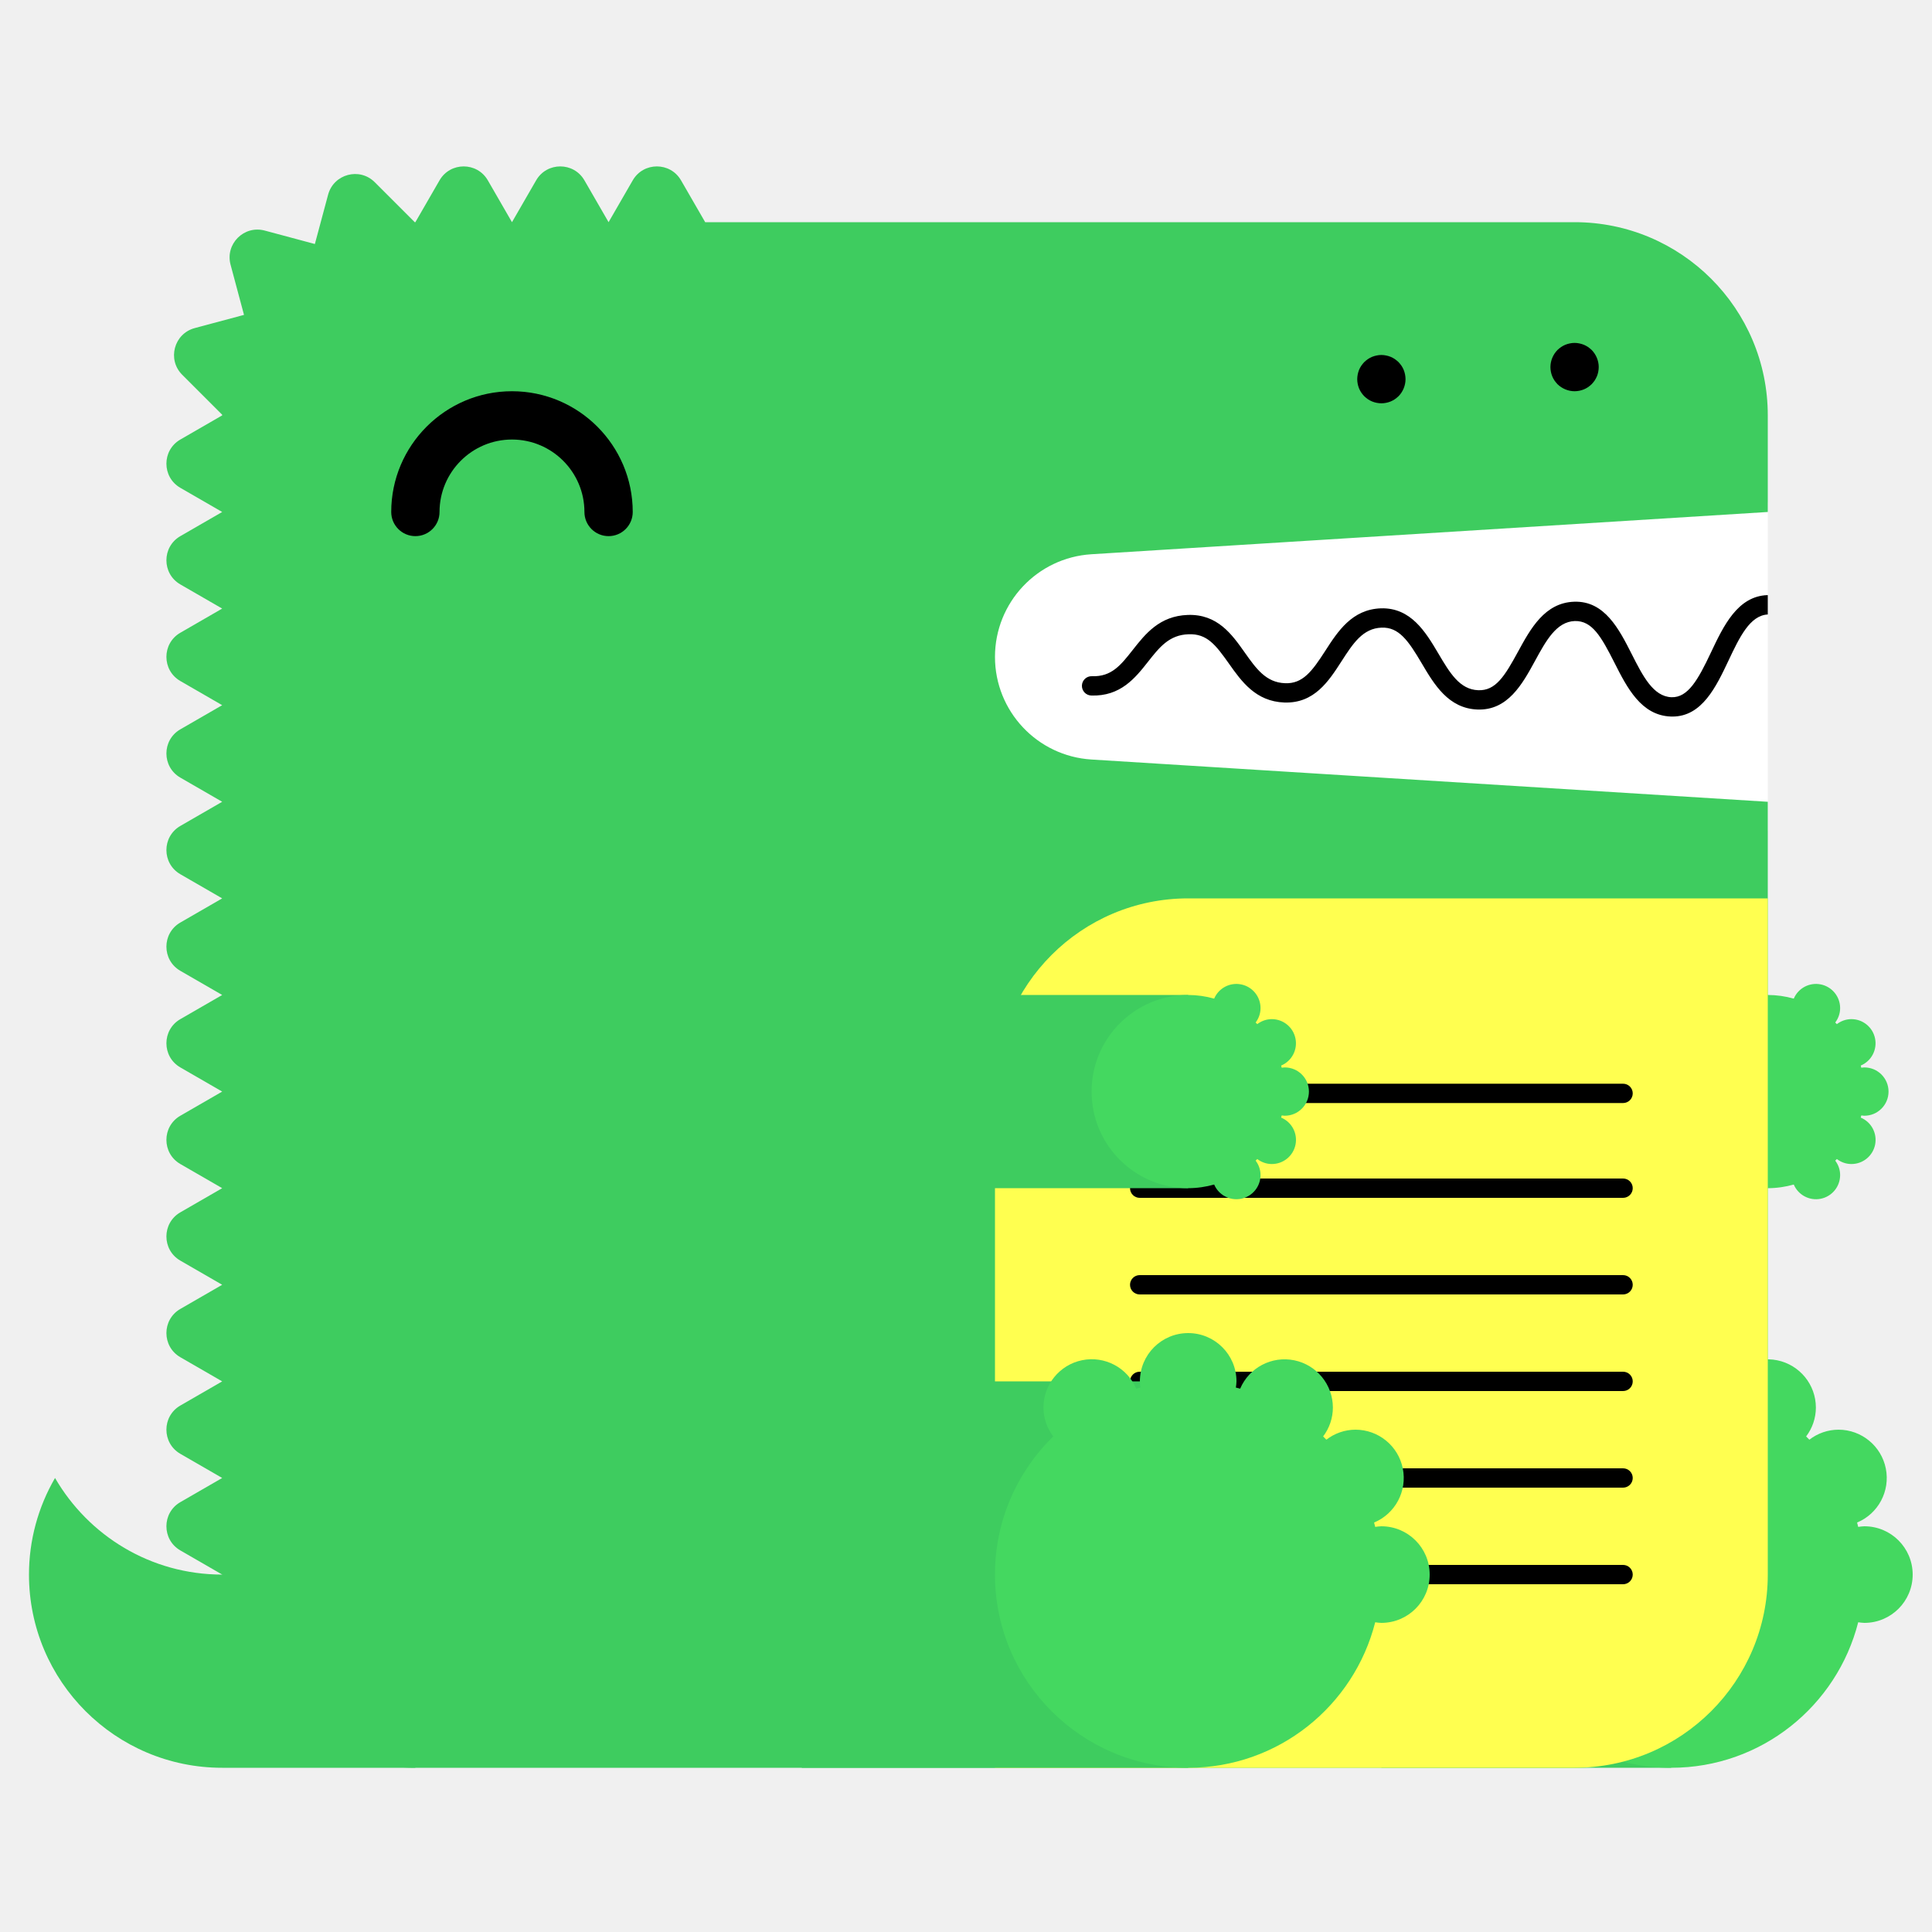
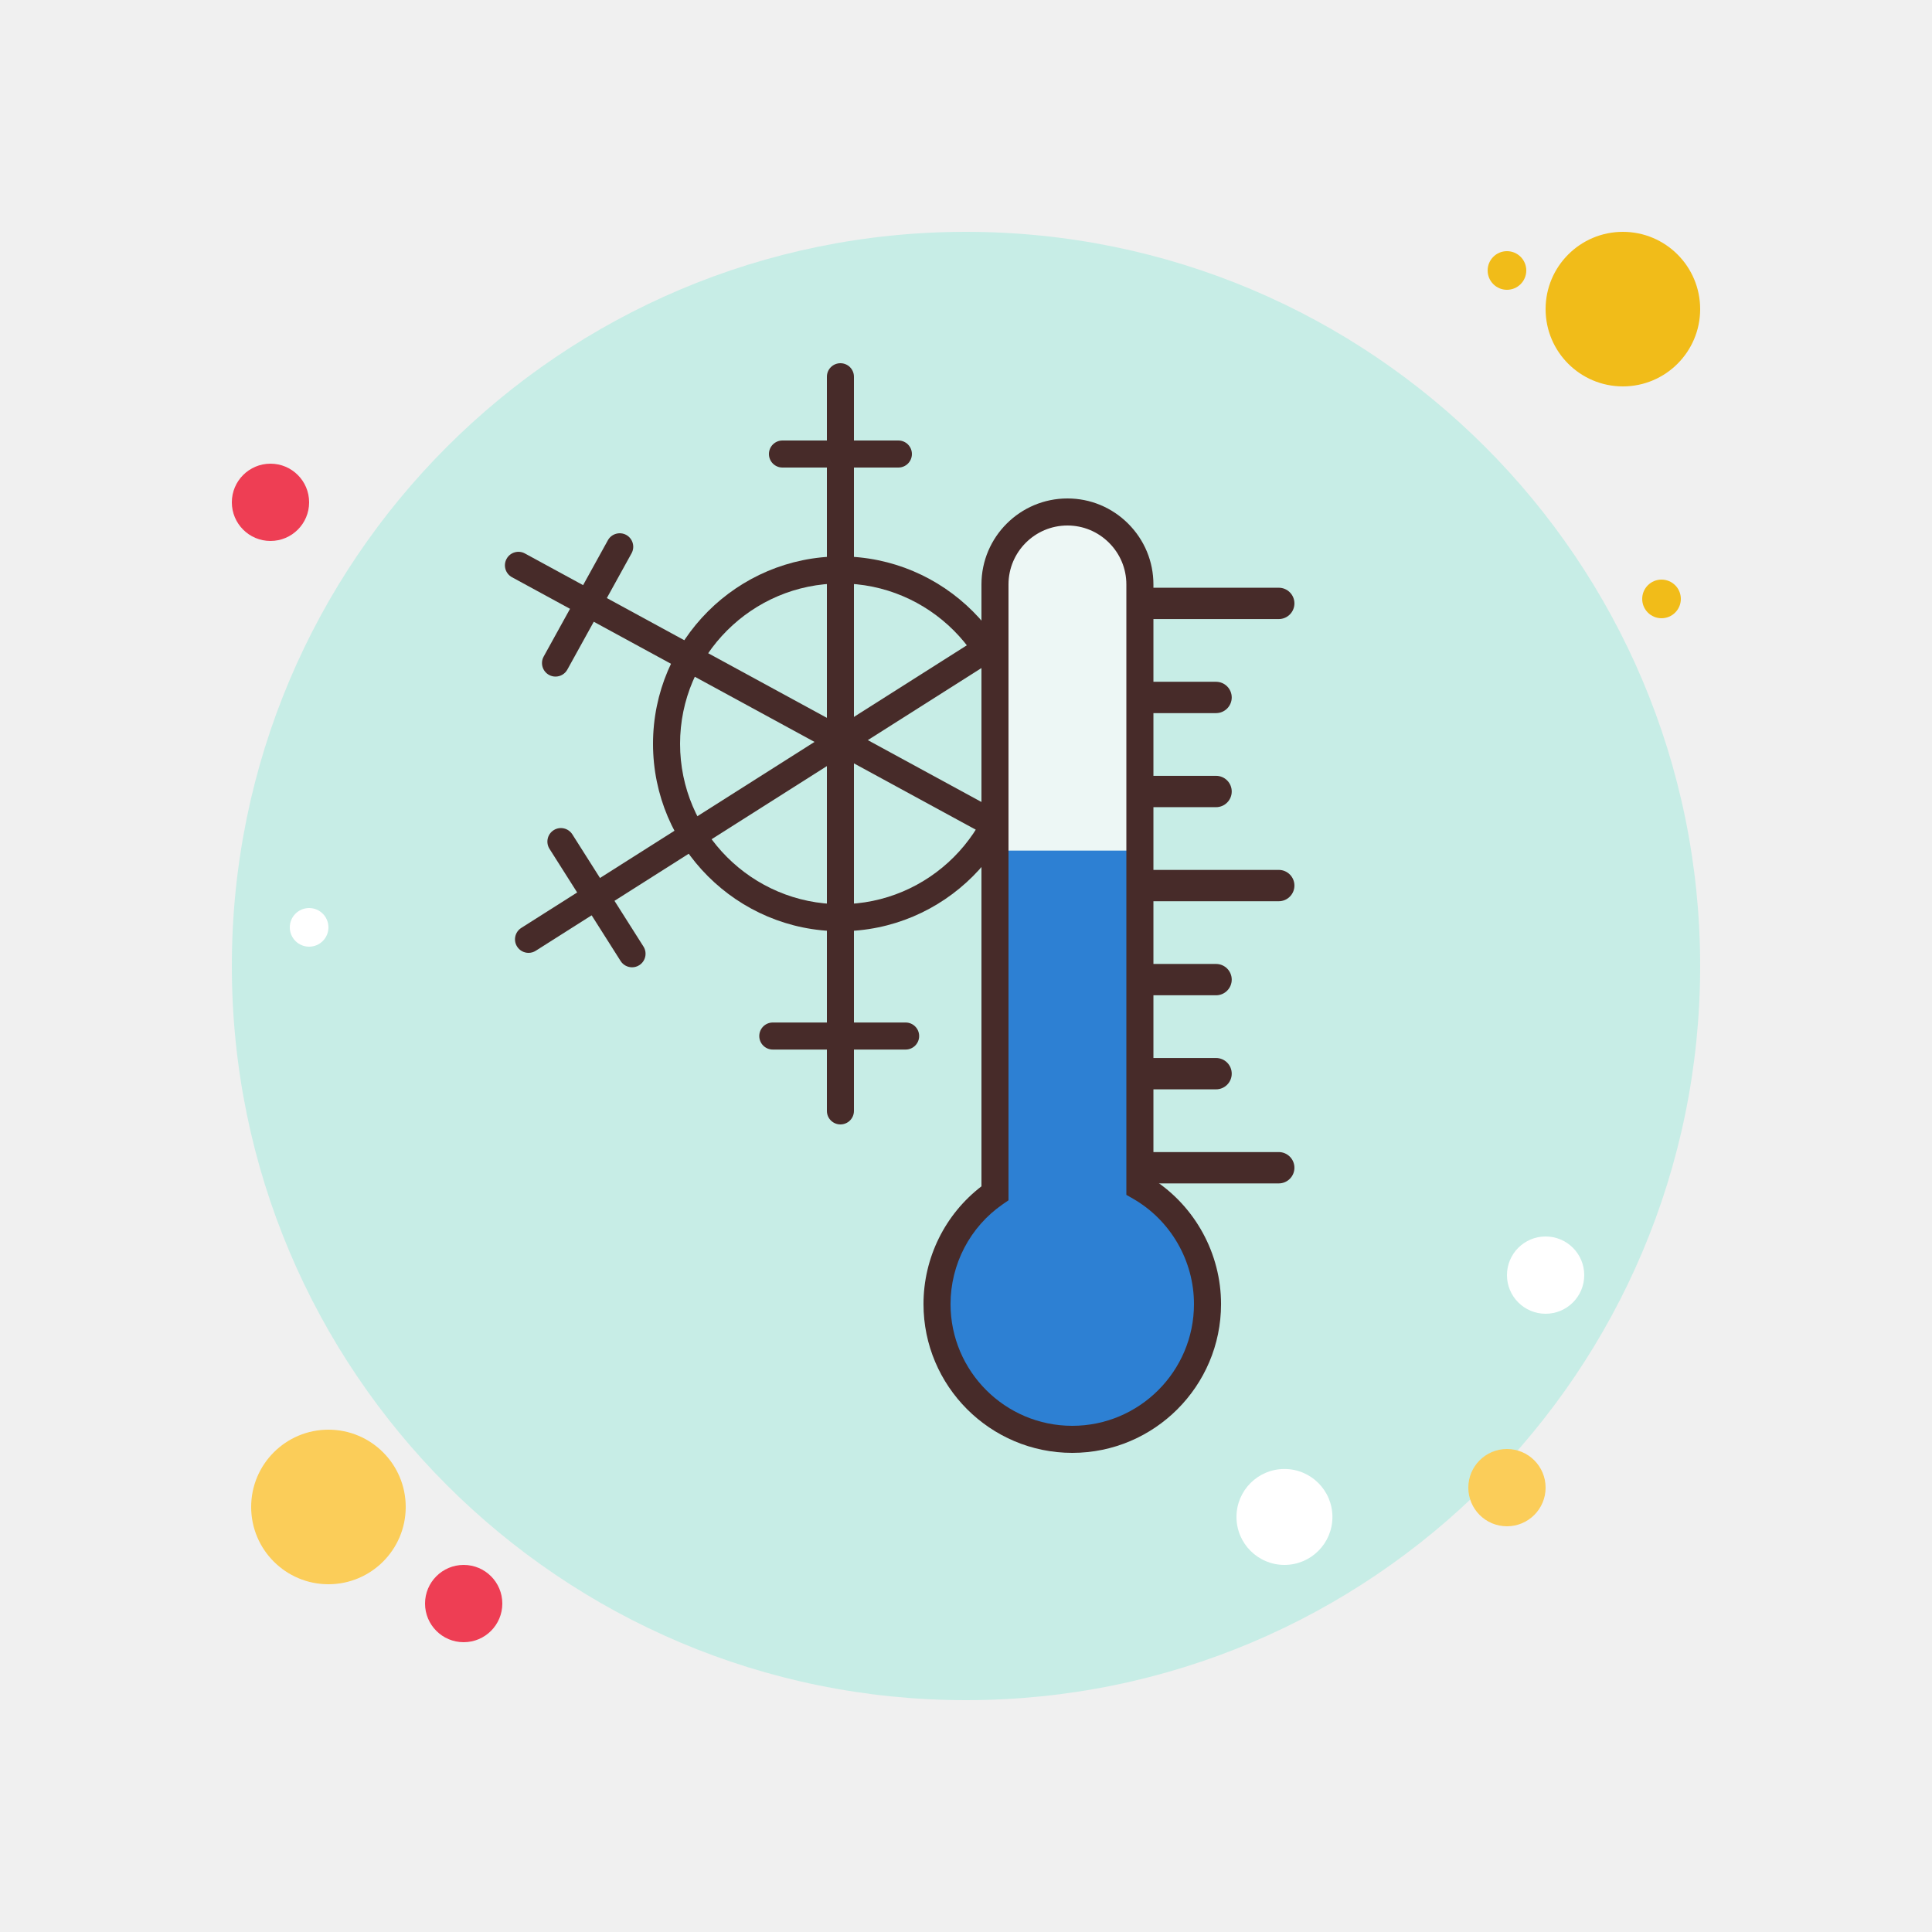
- <svg xmlns="http://www.w3.org/2000/svg" width="200" height="200" viewBox="0 0 200 200">
-   <g fill="none" fill-rule="evenodd">
-     <path fill="#FFF" d="M99 52h84v34H99z" />
-     <path d="M23 163c-7.398 0-13.843-4.027-17.303-10A19.886 19.886 0 0 0 3 163c0 11.046 8.954 20 20 20h20v-20H23z" fill="#3ECC5F" />
-     <path d="M112.98 57.376L183 53V43c0-11.046-8.954-20-20-20H73l-2.5-4.33c-1.112-1.925-3.889-1.925-5 0L63 23l-2.5-4.33c-1.111-1.925-3.889-1.925-5 0L53 23l-2.5-4.33c-1.111-1.925-3.889-1.925-5 0L43 23c-.022 0-.042.003-.065.003l-4.142-4.141c-1.57-1.571-4.252-.853-4.828 1.294l-1.369 5.104-5.192-1.392c-2.148-.575-4.111 1.389-3.535 3.536l1.39 5.193-5.102 1.367c-2.148.576-2.867 3.259-1.296 4.83l4.142 4.142c0 .021-.003.042-.003.064l-4.33 2.5c-1.925 1.111-1.925 3.889 0 5L23 53l-4.33 2.5c-1.925 1.111-1.925 3.889 0 5L23 63l-4.33 2.5c-1.925 1.111-1.925 3.889 0 5L23 73l-4.33 2.5c-1.925 1.111-1.925 3.889 0 5L23 83l-4.33 2.5c-1.925 1.111-1.925 3.889 0 5L23 93l-4.33 2.5c-1.925 1.111-1.925 3.889 0 5L23 103l-4.33 2.5c-1.925 1.111-1.925 3.889 0 5L23 113l-4.33 2.5c-1.925 1.111-1.925 3.889 0 5L23 123l-4.33 2.5c-1.925 1.111-1.925 3.889 0 5L23 133l-4.33 2.5c-1.925 1.111-1.925 3.889 0 5L23 143l-4.33 2.5c-1.925 1.111-1.925 3.889 0 5L23 153l-4.33 2.5c-1.925 1.111-1.925 3.889 0 5L23 163c0 11.046 8.954 20 20 20h120c11.046 0 20-8.954 20-20V83l-70.02-4.376A10.645 10.645 0 0 1 103 68c0-5.621 4.37-10.273 9.98-10.624" fill="#3ECC5F" />
-     <path fill="#3ECC5F" d="M143 183h30v-40h-30z" />
-     <path d="M193 158c-.219 0-.428.037-.639.064-.038-.15-.074-.301-.116-.451A5 5 0 0 0 190.32 148a4.96 4.96 0 0 0-3.016 1.036 26.531 26.531 0 0 0-.335-.336 4.955 4.955 0 0 0 1.011-2.987 5 5 0 0 0-9.599-1.959c-.148-.042-.297-.077-.445-.115.027-.211.064-.42.064-.639a5 5 0 0 0-5-5 5 5 0 0 0-5 5c0 .219.037.428.064.639-.148.038-.297.073-.445.115a4.998 4.998 0 0 0-9.599 1.959c0 1.125.384 2.151 1.011 2.987-3.717 3.632-6.031 8.693-6.031 14.3 0 11.046 8.954 20 20 20 9.339 0 17.16-6.41 19.361-15.064.211.027.42.064.639.064a5 5 0 0 0 5-5 5 5 0 0 0-5-5" fill="#44D860" />
-     <path fill="#3ECC5F" d="M153 123h30v-20h-30z" />
-     <path d="M193 115.5a2.5 2.5 0 1 0 0-5c-.109 0-.214.019-.319.032-.02-.075-.037-.15-.058-.225a2.501 2.501 0 0 0-.963-4.807c-.569 0-1.088.197-1.508.518a6.653 6.653 0 0 0-.168-.168c.314-.417.506-.931.506-1.494a2.5 2.5 0 0 0-4.8-.979A9.987 9.987 0 0 0 183 103c-5.522 0-10 4.478-10 10s4.478 10 10 10c.934 0 1.833-.138 2.69-.377a2.5 2.5 0 0 0 4.8-.979c0-.563-.192-1.077-.506-1.494.057-.055.113-.111.168-.168.42.321.939.518 1.508.518a2.5 2.5 0 0 0 .963-4.807c.021-.074.038-.15.058-.225.105.013.21.032.319.032" fill="#44D860" />
-     <path d="M63 55.5a2.5 2.5 0 0 1-2.5-2.5c0-4.136-3.364-7.5-7.5-7.5s-7.5 3.364-7.5 7.5a2.5 2.5 0 1 1-5 0c0-6.893 5.607-12.5 12.5-12.5S65.5 46.107 65.5 53a2.5 2.5 0 0 1-2.5 2.5" fill="#000" />
-     <path d="M103 183h60c11.046 0 20-8.954 20-20V93h-60c-11.046 0-20 8.954-20 20v70z" fill="#FFFF50" />
-     <path d="M168.02 124h-50.04a1 1 0 1 1 0-2h50.04a1 1 0 1 1 0 2m0 20h-50.04a1 1 0 1 1 0-2h50.04a1 1 0 1 1 0 2m0 20h-50.04a1 1 0 1 1 0-2h50.04a1 1 0 1 1 0 2m0-49.814h-50.04a1 1 0 1 1 0-2h50.04a1 1 0 1 1 0 2m0 19.814h-50.04a1 1 0 1 1 0-2h50.04a1 1 0 1 1 0 2m0 20h-50.04a1 1 0 1 1 0-2h50.04a1 1 0 1 1 0 2M183 61.611c-.012 0-.022-.006-.034-.005-3.09.105-4.552 3.196-5.842 5.923-1.346 2.85-2.387 4.703-4.093 4.647-1.889-.068-2.969-2.202-4.113-4.46-1.314-2.594-2.814-5.536-5.963-5.426-3.046.104-4.513 2.794-5.807 5.167-1.377 2.528-2.314 4.065-4.121 3.994-1.927-.07-2.951-1.805-4.136-3.813-1.321-2.236-2.848-4.75-5.936-4.664-2.994.103-4.465 2.385-5.763 4.4-1.373 2.13-2.335 3.428-4.165 3.351-1.973-.07-2.992-1.51-4.171-3.177-1.324-1.873-2.816-3.993-5.895-3.89-2.928.1-4.399 1.97-5.696 3.618-1.232 1.564-2.194 2.802-4.229 2.724a1 1 0 0 0-.072 2c3.017.101 4.545-1.8 5.872-3.487 1.177-1.496 2.193-2.787 4.193-2.855 1.926-.082 2.829 1.115 4.195 3.045 1.297 1.834 2.769 3.914 5.731 4.021 3.103.104 4.596-2.215 5.918-4.267 1.182-1.834 2.202-3.417 4.15-3.484 1.793-.067 2.769 1.35 4.145 3.681 1.297 2.197 2.766 4.686 5.787 4.796 3.125.108 4.634-2.62 5.949-5.035 1.139-2.088 2.214-4.06 4.119-4.126 1.793-.042 2.728 1.595 4.111 4.33 1.292 2.553 2.757 5.445 5.825 5.556l.169.003c3.064 0 4.518-3.075 5.805-5.794 1.139-2.41 2.217-4.68 4.067-4.773v-2z" fill="#000" />
-     <path fill="#3ECC5F" d="M83 183h40v-40H83z" />
-     <path d="M143 158c-.219 0-.428.037-.639.064-.038-.15-.074-.301-.116-.451A5 5 0 0 0 140.32 148a4.96 4.96 0 0 0-3.016 1.036 26.531 26.531 0 0 0-.335-.336 4.955 4.955 0 0 0 1.011-2.987 5 5 0 0 0-9.599-1.959c-.148-.042-.297-.077-.445-.115.027-.211.064-.42.064-.639a5 5 0 0 0-5-5 5 5 0 0 0-5 5c0 .219.037.428.064.639-.148.038-.297.073-.445.115a4.998 4.998 0 0 0-9.599 1.959c0 1.125.384 2.151 1.011 2.987-3.717 3.632-6.031 8.693-6.031 14.3 0 11.046 8.954 20 20 20 9.339 0 17.16-6.41 19.361-15.064.211.027.42.064.639.064a5 5 0 0 0 5-5 5 5 0 0 0-5-5" fill="#44D860" />
-     <path fill="#3ECC5F" d="M83 123h40v-20H83z" />
-     <path d="M133 115.5a2.5 2.5 0 1 0 0-5c-.109 0-.214.019-.319.032-.02-.075-.037-.15-.058-.225a2.501 2.501 0 0 0-.963-4.807c-.569 0-1.088.197-1.508.518a6.653 6.653 0 0 0-.168-.168c.314-.417.506-.931.506-1.494a2.5 2.5 0 0 0-4.8-.979A9.987 9.987 0 0 0 123 103c-5.522 0-10 4.478-10 10s4.478 10 10 10c.934 0 1.833-.138 2.69-.377a2.5 2.5 0 0 0 4.8-.979c0-.563-.192-1.077-.506-1.494.057-.055.113-.111.168-.168.42.321.939.518 1.508.518a2.5 2.5 0 0 0 .963-4.807c.021-.074.038-.15.058-.225.105.013.21.032.319.032" fill="#44D860" />
-     <path d="M143 41.75c-.16 0-.33-.02-.49-.05a2.52 2.52 0 0 1-.47-.14c-.15-.06-.29-.14-.431-.23-.13-.09-.259-.2-.38-.31-.109-.12-.219-.24-.309-.38s-.17-.28-.231-.43a2.619 2.619 0 0 1-.189-.96c0-.16.02-.33.05-.49.03-.16.08-.31.139-.47.061-.15.141-.29.231-.43.09-.13.2-.26.309-.38.121-.11.25-.22.38-.31.141-.09.281-.17.431-.23.149-.06.31-.11.47-.14.32-.07.65-.07.98 0 .159.03.32.08.47.14.149.06.29.14.43.23.13.09.259.2.38.31.11.12.22.25.31.38.09.14.17.28.23.43.06.16.11.31.14.47.029.16.05.33.05.49 0 .66-.271 1.31-.73 1.77-.121.11-.25.22-.38.31-.14.09-.281.17-.43.23a2.565 2.565 0 0 1-.96.19m20-1.25c-.66 0-1.3-.27-1.771-.73a3.802 3.802 0 0 1-.309-.38c-.09-.14-.17-.28-.231-.43a2.619 2.619 0 0 1-.189-.96c0-.66.27-1.3.729-1.77.121-.11.25-.22.38-.31.141-.09.281-.17.431-.23.149-.06.31-.11.47-.14.32-.07.66-.07.98 0 .159.03.32.08.47.14.149.06.29.14.43.23.13.09.259.2.38.31.459.47.73 1.11.73 1.77 0 .16-.021.33-.05.49-.03.16-.08.32-.14.47-.07.15-.14.29-.23.43-.09.13-.2.26-.31.38-.121.11-.25.22-.38.31-.14.09-.281.17-.43.23a2.565 2.565 0 0 1-.96.19" fill="#000" />
+ <svg xmlns="http://www.w3.org/2000/svg" viewBox="0 0 100 100" width="100px" height="100px">
+   <path fill="#c7ede6" d="M50,12c-20.987,0-38,17.013-38,38s17.013,38,38,38s38-17.013,38-38S70.987,12,50,12z" />
+   <path fill="#472b29" d="M43.5,48.2c-5.349,0-9.7-4.352-9.7-9.7s4.352-9.7,9.7-9.7s9.7,4.352,9.7,9.7S48.849,48.2,43.5,48.2 z M43.5,30.2c-4.577,0-8.3,3.724-8.3,8.3s3.723,8.3,8.3,8.3s8.3-3.724,8.3-8.3S48.077,30.2,43.5,30.2z" />
+   <path fill="#472b29" d="M43.5,58.2c-0.387,0-0.7-0.313-0.7-0.7v-38c0-0.387,0.313-0.7,0.7-0.7s0.7,0.313,0.7,0.7v38 C44.2,57.887,43.887,58.2,43.5,58.2z" />
+   <path fill="#472b29" d="M46.5,24.2h-6c-0.387,0-0.7-0.313-0.7-0.7s0.313-0.7,0.7-0.7h6c0.387,0,0.7,0.313,0.7,0.7 S46.887,24.2,46.5,24.2z" />
+   <path fill="#472b29" d="M46.875,54.325H40c-0.387,0-0.7-0.313-0.7-0.7s0.313-0.7,0.7-0.7h6.875c0.387,0,0.7,0.313,0.7,0.7 S47.262,54.325,46.875,54.325z" />
+   <path fill="#472b29" d="M58.5,47.2c-0.113,0-0.228-0.027-0.334-0.085L26.5,29.877c-0.34-0.186-0.465-0.61-0.28-0.95 c0.185-0.341,0.612-0.465,0.949-0.28l31.666,17.238c0.34,0.186,0.465,0.61,0.28,0.95C58.988,47.068,58.748,47.2,58.5,47.2z" />
+   <path fill="#472b29" d="M28.753,35.02c-0.115,0-0.23-0.028-0.338-0.087c-0.338-0.188-0.461-0.613-0.274-0.951l3.323-6.019 c0.187-0.338,0.613-0.459,0.951-0.275c0.338,0.188,0.461,0.613,0.274,0.951l-3.323,6.019C29.239,34.889,29,35.02,28.753,35.02z" />
+   <path fill="#472b29" d="M55.017,49.52c-0.115,0-0.23-0.028-0.338-0.087c-0.338-0.188-0.461-0.613-0.274-0.951l3.323-6.019 c0.187-0.339,0.613-0.458,0.951-0.275c0.338,0.188,0.461,0.613,0.274,0.951l-3.323,6.019 C55.502,49.389,55.263,49.52,55.017,49.52z" />
+   <path fill="#472b29" d="M27.357,49.32c-0.231,0-0.458-0.115-0.592-0.325c-0.207-0.326-0.11-0.759,0.216-0.966 l30.143-19.12c0.326-0.207,0.76-0.11,0.966,0.216c0.207,0.326,0.11,0.759-0.216,0.966l-30.143,19.12 C27.616,49.285,27.486,49.32,27.357,49.32z" />
+   <path fill="#472b29" d="M32.715,50.067c-0.231,0-0.458-0.115-0.592-0.325l-3.681-5.806 c-0.207-0.326-0.11-0.759,0.216-0.966c0.327-0.208,0.759-0.109,0.966,0.216l3.681,5.806c0.207,0.326,0.11,0.759-0.216,0.966 C32.974,50.032,32.844,50.067,32.715,50.067z" />
+   <path fill="#472b29" d="M57.5,33.2c-0.213,0-0.423-0.097-0.561-0.28l-3-4c-0.232-0.31-0.169-0.748,0.14-0.979 c0.31-0.233,0.748-0.17,0.98,0.14l3,4c0.232,0.31,0.169,0.748-0.14,0.979C57.794,33.154,57.646,33.2,57.5,33.2z" />
+   <path fill="#f1bc19" d="M78,13c-0.552,0-1,0.448-1,1s0.448,1,1,1s1-0.448,1-1S78.552,13,78,13z" />
+   <path fill="#f1bc19" d="M84,12c-2.209,0-4,1.791-4,4s1.791,4,4,4s4-1.791,4-4S86.209,12,84,12z" />
+   <path fill="#ee3e54" d="M14,24c-1.105,0-2,0.895-2,2s0.895,2,2,2s2-0.895,2-2S15.105,24,14,24z" />
+   <path fill="#fbcd59" d="M78,75c-1.105,0-2,0.895-2,2s0.895,2,2,2s2-0.895,2-2S79.105,75,78,75z M17,74 c-2.209,0-4,1.791-4,4s1.791,4,4,4s4-1.791,4-4S19.209,74,17,74z" />
+   <path fill="#ee3e54" d="M24,81c-1.105,0-2,0.895-2,2s0.895,2,2,2s2-0.895,2-2S25.105,81,24,81z" />
+   <path fill="#fff" d="M66.483,76.034c-1.371,0-2.483,1.112-2.483,2.483S65.112,81,66.483,81s2.483-1.112,2.483-2.483 S67.854,76.034,66.483,76.034z M16,47c-0.552,0-1,0.448-1,1s0.448,1,1,1c0.552,0,1-0.448,1-1S16.552,47,16,47z" />
+   <path fill="#f1bc19" d="M86,30c-0.552,0-1,0.448-1,1s0.448,1,1,1s1-0.448,1-1S86.552,30,86,30z" />
+   <path fill="#fff" d="M80,64c-1.105,0-2,0.895-2,2s0.895,2,2,2s2-0.895,2-2S81.105,64,80,64z" />
+   <path fill="#edf7f5" d="M49.281,66.334c0,3.512,2.848,6.359,6.359,6.359c3.512,0,6.359-2.848,6.359-6.359 c0-2.073-1.007-3.897-2.544-5.058V30.374c0-1.924-1.559-3.484-3.482-3.484h-0.665c-1.924,0-3.484,1.559-3.484,3.484v30.901 C50.288,62.435,49.281,64.26,49.281,66.334z" />
+   <g>
+     <path fill="#2d80d3" d="M48.527,67.804c0,3.72,3.017,6.737,6.737,6.737S62,71.524,62,67.804 c0-2.196-1.067-4.128-2.695-5.358v-18.42h-8.084v18.42C49.594,63.674,48.527,65.608,48.527,67.804z" />
+   </g>
+   <g>
+     <path fill="#472b29" d="M58.886,45.837c0-0.448,0.364-0.811,0.811-0.811h6.491c0.448,0,0.811,0.364,0.811,0.811 c0,0.448-0.364,0.811-0.811,0.811h-6.491C59.25,46.648,58.886,46.285,58.886,45.837z" />
+   </g>
+   <g>
+     <path fill="#472b29" d="M58.886,31.232c0-0.448,0.364-0.811,0.811-0.811h6.491c0.448,0,0.811,0.364,0.811,0.811 c0,0.448-0.364,0.811-0.811,0.811h-6.491C59.25,32.043,58.886,31.679,58.886,31.232z" />
+   </g>
+   <g>
+     <path fill="#472b29" d="M58.886,60.442c0-0.448,0.364-0.811,0.811-0.811h6.491c0.448,0,0.811,0.364,0.811,0.811 c0,0.448-0.364,0.811-0.811,0.811h-6.491C59.25,61.253,58.886,60.89,58.886,60.442z" />
+   </g>
+   <g>
+     <path fill="#472b29" d="M58.886,50.705c0-0.448,0.364-0.811,0.811-0.811h3.246c0.448,0,0.811,0.364,0.811,0.811 c0,0.448-0.364,0.811-0.811,0.811h-3.246C59.25,51.516,58.886,51.153,58.886,50.705z" />
+   </g>
+   <g>
+     <path fill="#472b29" d="M58.886,55.573c0-0.448,0.364-0.811,0.811-0.811h3.246c0.448,0,0.811,0.364,0.811,0.811 c0,0.448-0.364,0.811-0.811,0.811h-3.246C59.25,56.385,58.886,56.021,58.886,55.573z" />
+   </g>
+   <g>
+     <path fill="#472b29" d="M58.886,36.1c0-0.448,0.364-0.811,0.811-0.811h3.246c0.448,0,0.811,0.364,0.811,0.811 s-0.364,0.811-0.811,0.811h-3.246C59.25,36.911,58.886,36.548,58.886,36.1z" />
+   </g>
+   <g>
+     <path fill="#472b29" d="M58.886,40.968c0-0.448,0.364-0.811,0.811-0.811h3.246c0.448,0,0.811,0.363,0.811,0.811 s-0.364,0.811-0.811,0.811h-3.246C59.25,41.78,58.886,41.416,58.886,40.968z" />
+   </g>
+   <g>
+     <path fill="#472b29" d="M55.5,75.2c-4.246,0-7.7-3.454-7.7-7.7c0-2.398,1.115-4.65,3-6.096V30.25 c0-2.454,1.997-4.45,4.45-4.45c1.186,0,2.303,0.464,3.145,1.305c0.842,0.843,1.306,1.959,1.306,3.146v30.799 c2.168,1.41,3.5,3.846,3.5,6.451C63.2,71.746,59.746,75.2,55.5,75.2z M55.25,27.2c-1.682,0-3.05,1.368-3.05,3.05v31.877 l-0.302,0.208c-1.689,1.17-2.698,3.101-2.698,5.165c0,3.474,2.826,6.3,6.3,6.3s6.3-2.826,6.3-6.3c0-2.244-1.207-4.334-3.149-5.453 L58.3,61.845V30.25c0-0.812-0.318-1.578-0.895-2.155S56.062,27.2,55.25,27.2z" />
  </g>
</svg>
